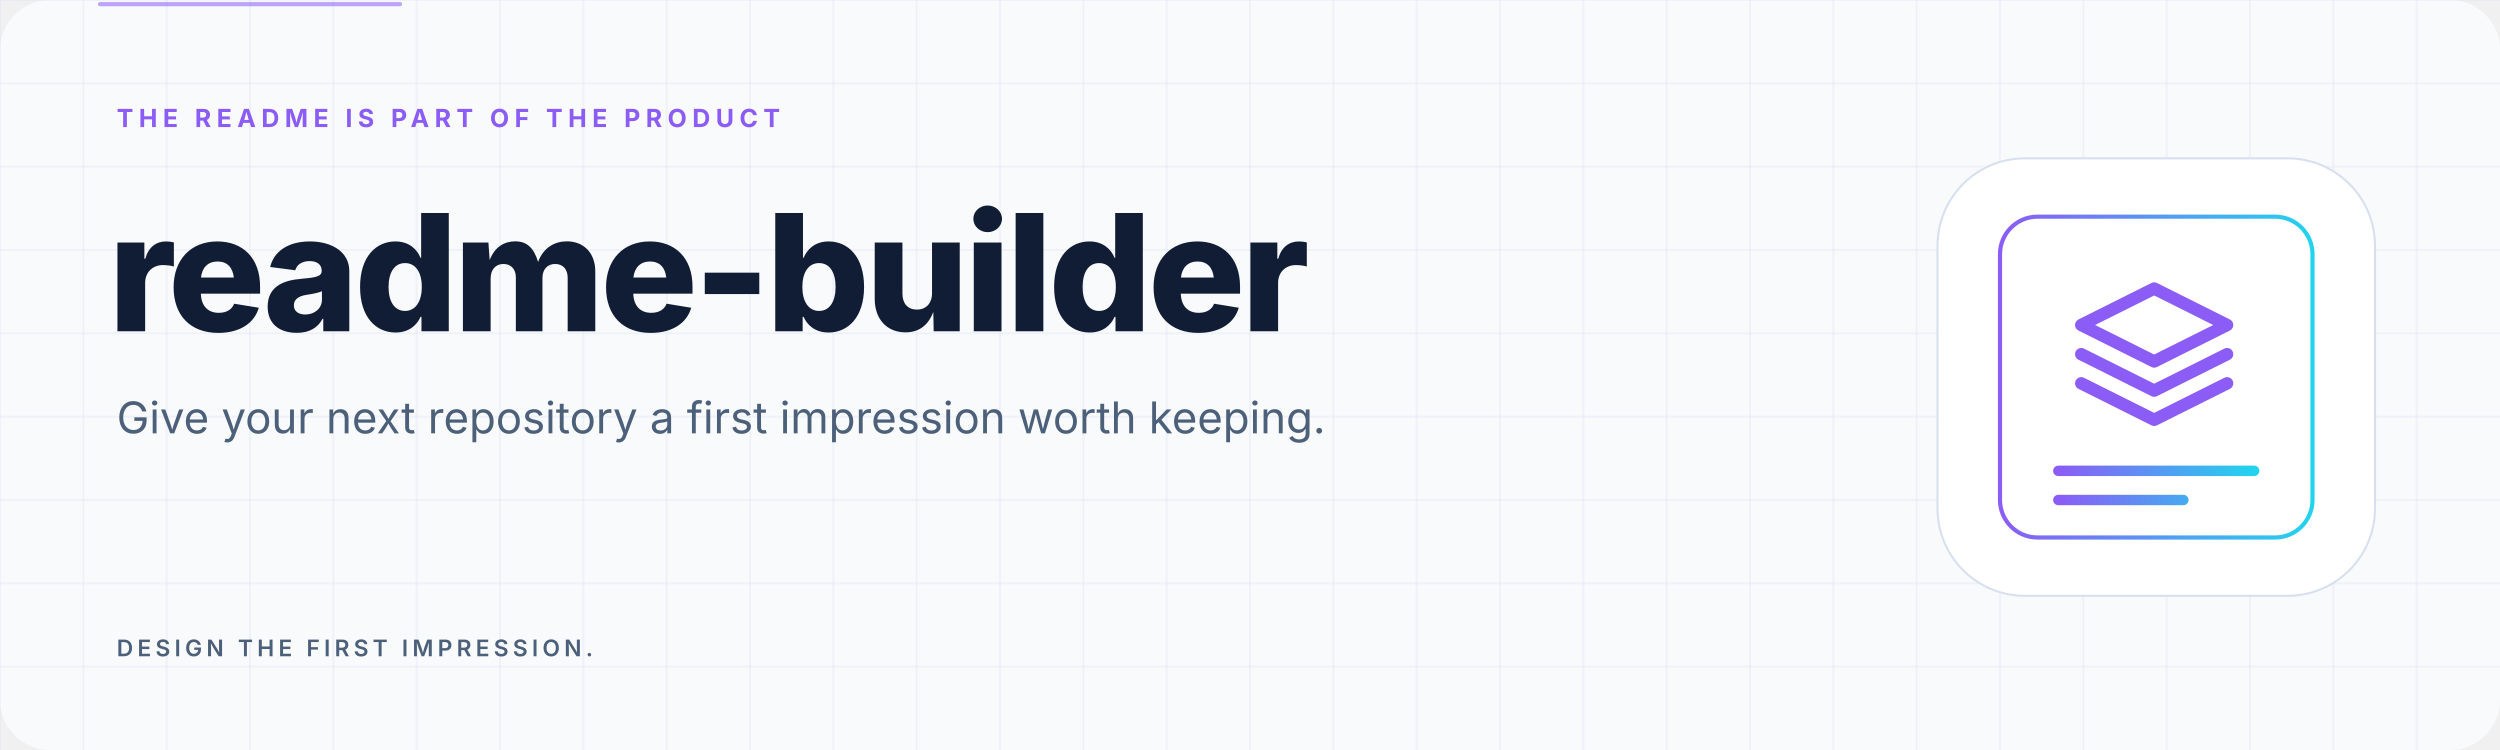
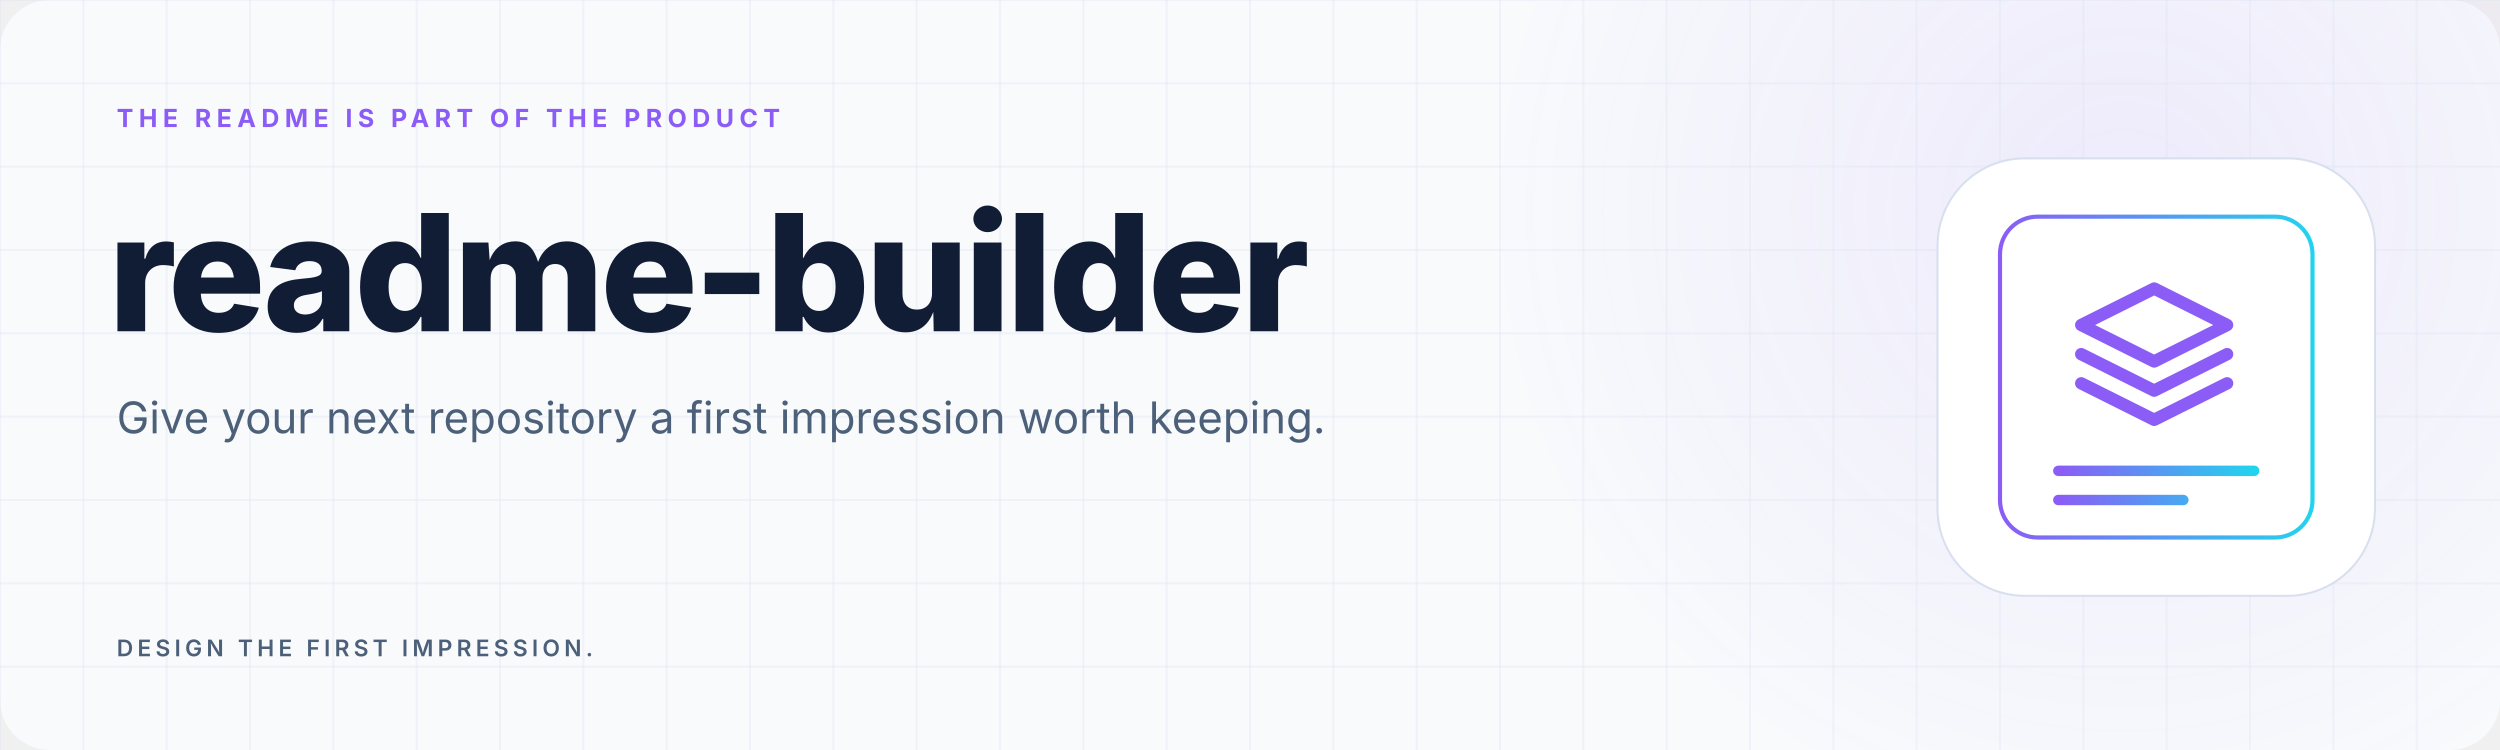
- <svg xmlns="http://www.w3.org/2000/svg" width="1200" height="360" viewBox="0 0 1200 360" role="img" aria-label="readme-builder — Give your next repository a first impression worth keeping." data-readme-motion="subtle">
+ <svg xmlns="http://www.w3.org/2000/svg" data-readme-component="hero" width="1200" height="360" viewBox="0 0 1200 360" role="img" aria-label="readme-builder — Give your next repository a first impression worth keeping." data-readme-motion="subtle">
  <defs>
    <linearGradient id="brand">
      <stop stop-color="#8b5cf6" />
      <stop offset="1" stop-color="#22d3ee" />
    </linearGradient>
  </defs>
  <style>text{font-family:Inter,Segoe UI,Arial,sans-serif}</style>
  <rect width="1200" height="360" rx="24" fill="#f8fafc" />
+   <defs>
+     <radialGradient id="atmosphere">
+       <stop stop-color="#8b5cf6" stop-opacity=".2" />
+       <stop offset="1" stop-color="#8b5cf6" stop-opacity="0" />
+     </radialGradient>
+   </defs>
+   <g class="rb-ambient" aria-hidden="true" opacity=".48">
+     <circle cx="1020" cy="100" r="310" fill="url(#atmosphere)" />
+   </g>
  <path d="M0 0v360" stroke="#d8e0ef" opacity=".28" />
  <path d="M40 0v360" stroke="#d8e0ef" opacity=".28" />
  <path d="M80 0v360" stroke="#d8e0ef" opacity=".28" />
  <path d="M120 0v360" stroke="#d8e0ef" opacity=".28" />
  <path d="M160 0v360" stroke="#d8e0ef" opacity=".28" />
  <path d="M200 0v360" stroke="#d8e0ef" opacity=".28" />
  <path d="M240 0v360" stroke="#d8e0ef" opacity=".28" />
  <path d="M280 0v360" stroke="#d8e0ef" opacity=".28" />
  <path d="M320 0v360" stroke="#d8e0ef" opacity=".28" />
  <path d="M360 0v360" stroke="#d8e0ef" opacity=".28" />
  <path d="M400 0v360" stroke="#d8e0ef" opacity=".28" />
  <path d="M440 0v360" stroke="#d8e0ef" opacity=".28" />
  <path d="M480 0v360" stroke="#d8e0ef" opacity=".28" />
  <path d="M520 0v360" stroke="#d8e0ef" opacity=".28" />
  <path d="M560 0v360" stroke="#d8e0ef" opacity=".28" />
  <path d="M600 0v360" stroke="#d8e0ef" opacity=".28" />
  <path d="M640 0v360" stroke="#d8e0ef" opacity=".28" />
  <path d="M680 0v360" stroke="#d8e0ef" opacity=".28" />
  <path d="M720 0v360" stroke="#d8e0ef" opacity=".28" />
  <path d="M760 0v360" stroke="#d8e0ef" opacity=".28" />
  <path d="M800 0v360" stroke="#d8e0ef" opacity=".28" />
  <path d="M840 0v360" stroke="#d8e0ef" opacity=".28" />
  <path d="M880 0v360" stroke="#d8e0ef" opacity=".28" />
  <path d="M920 0v360" stroke="#d8e0ef" opacity=".28" />
  <path d="M960 0v360" stroke="#d8e0ef" opacity=".28" />
  <path d="M1000 0v360" stroke="#d8e0ef" opacity=".28" />
  <path d="M1040 0v360" stroke="#d8e0ef" opacity=".28" />
  <path d="M1080 0v360" stroke="#d8e0ef" opacity=".28" />
  <path d="M1120 0v360" stroke="#d8e0ef" opacity=".28" />
  <path d="M1160 0v360" stroke="#d8e0ef" opacity=".28" />
  <path d="M0 0h1200" stroke="#d8e0ef" opacity=".28" />
  <path d="M0 40h1200" stroke="#d8e0ef" opacity=".28" />
  <path d="M0 80h1200" stroke="#d8e0ef" opacity=".28" />
  <path d="M0 120h1200" stroke="#d8e0ef" opacity=".28" />
  <path d="M0 160h1200" stroke="#d8e0ef" opacity=".28" />
  <path d="M0 200h1200" stroke="#d8e0ef" opacity=".28" />
  <path d="M0 240h1200" stroke="#d8e0ef" opacity=".28" />
  <path d="M0 280h1200" stroke="#d8e0ef" opacity=".28" />
  <path d="M0 320h1200" stroke="#d8e0ef" opacity=".28" />
  <path d="M0 1h1200" stroke="url(#brand)" stroke-width="3" />
  <text x="56" y="61" font-size="12" fill="#8b5cf6" font-weight="700" letter-spacing="2.6">THE README IS PART OF THE PRODUCT</text>
  <text x="52" y="159" font-size="78" fill="#111c35" font-weight="800" letter-spacing="-2">readme-builder</text>
  <text x="56" y="208" font-size="21" fill="#4d6079" font-weight="400">Give your next repository a first impression worth keeping.</text>
  <text x="56" y="315" font-size="11" fill="#4d6079" font-weight="600" letter-spacing="2">DESIGN THE FIRST IMPRESSION.</text>
  <g transform="translate(930 76)">
    <rect width="210" height="210" rx="42" fill="#ffffff" stroke="#d8e0ef" />
    <rect x="30" y="28" width="150" height="154" rx="18" fill="none" stroke="url(#brand)" stroke-width="2" />
    <g transform="translate(62 52) scale(3.5)" fill="none" stroke="#8b5cf6" stroke-width="1.7" stroke-linecap="round" stroke-linejoin="round">
      <path d="m12 3 10 5-10 5L2 8Zm-10 9 10 5 10-5M2 16l10 5 10-5" />
    </g>
    <path d="M58 150h94m-94 14h60" stroke="url(#brand)" stroke-width="5" stroke-linecap="round" />
  </g>
  <style data-readme-builder-motion="1">
- @keyframes rb-accent {0%,100%{filter:brightness(1)}50%{filter:brightness(1.3)}}
- @keyframes rb-trace {from{stroke-dashoffset:1200}to{stroke-dashoffset:0}}
- svg[data-readme-motion] .rb-motion-line{animation:rb-trace 2s ease-in-out 2;stroke-dasharray:144 1200;stroke-dashoffset:0;opacity:.55}
- svg[data-readme-motion] &gt; path,svg[data-readme-motion] &gt; g:not(.rb-motion-layer){animation:rb-accent 2s ease-in-out 2}
- @media (prefers-reduced-motion:reduce){svg[data-readme-motion] .rb-motion-line,svg[data-readme-motion] &gt; path,svg[data-readme-motion] &gt; g:not(.rb-motion-layer){animation:none!important;filter:none!important}}
+ @keyframes rb-atmosphere {0%,100%{opacity:.38}50%{opacity:.58}}
+ svg[data-readme-motion] .rb-ambient{animation:rb-atmosphere 20s ease-in-out -5s infinite}
+ @media (prefers-reduced-motion:reduce){svg[data-readme-motion] .rb-ambient{animation:none!important;opacity:.48}}
</style>
-   <g class="rb-motion-layer" aria-hidden="true" pointer-events="none">
-     <path class="rb-motion-line" d="M48 2h1104" fill="none" stroke="#8b5cf6" stroke-width="2" stroke-linecap="round" />
-   </g>
</svg>
